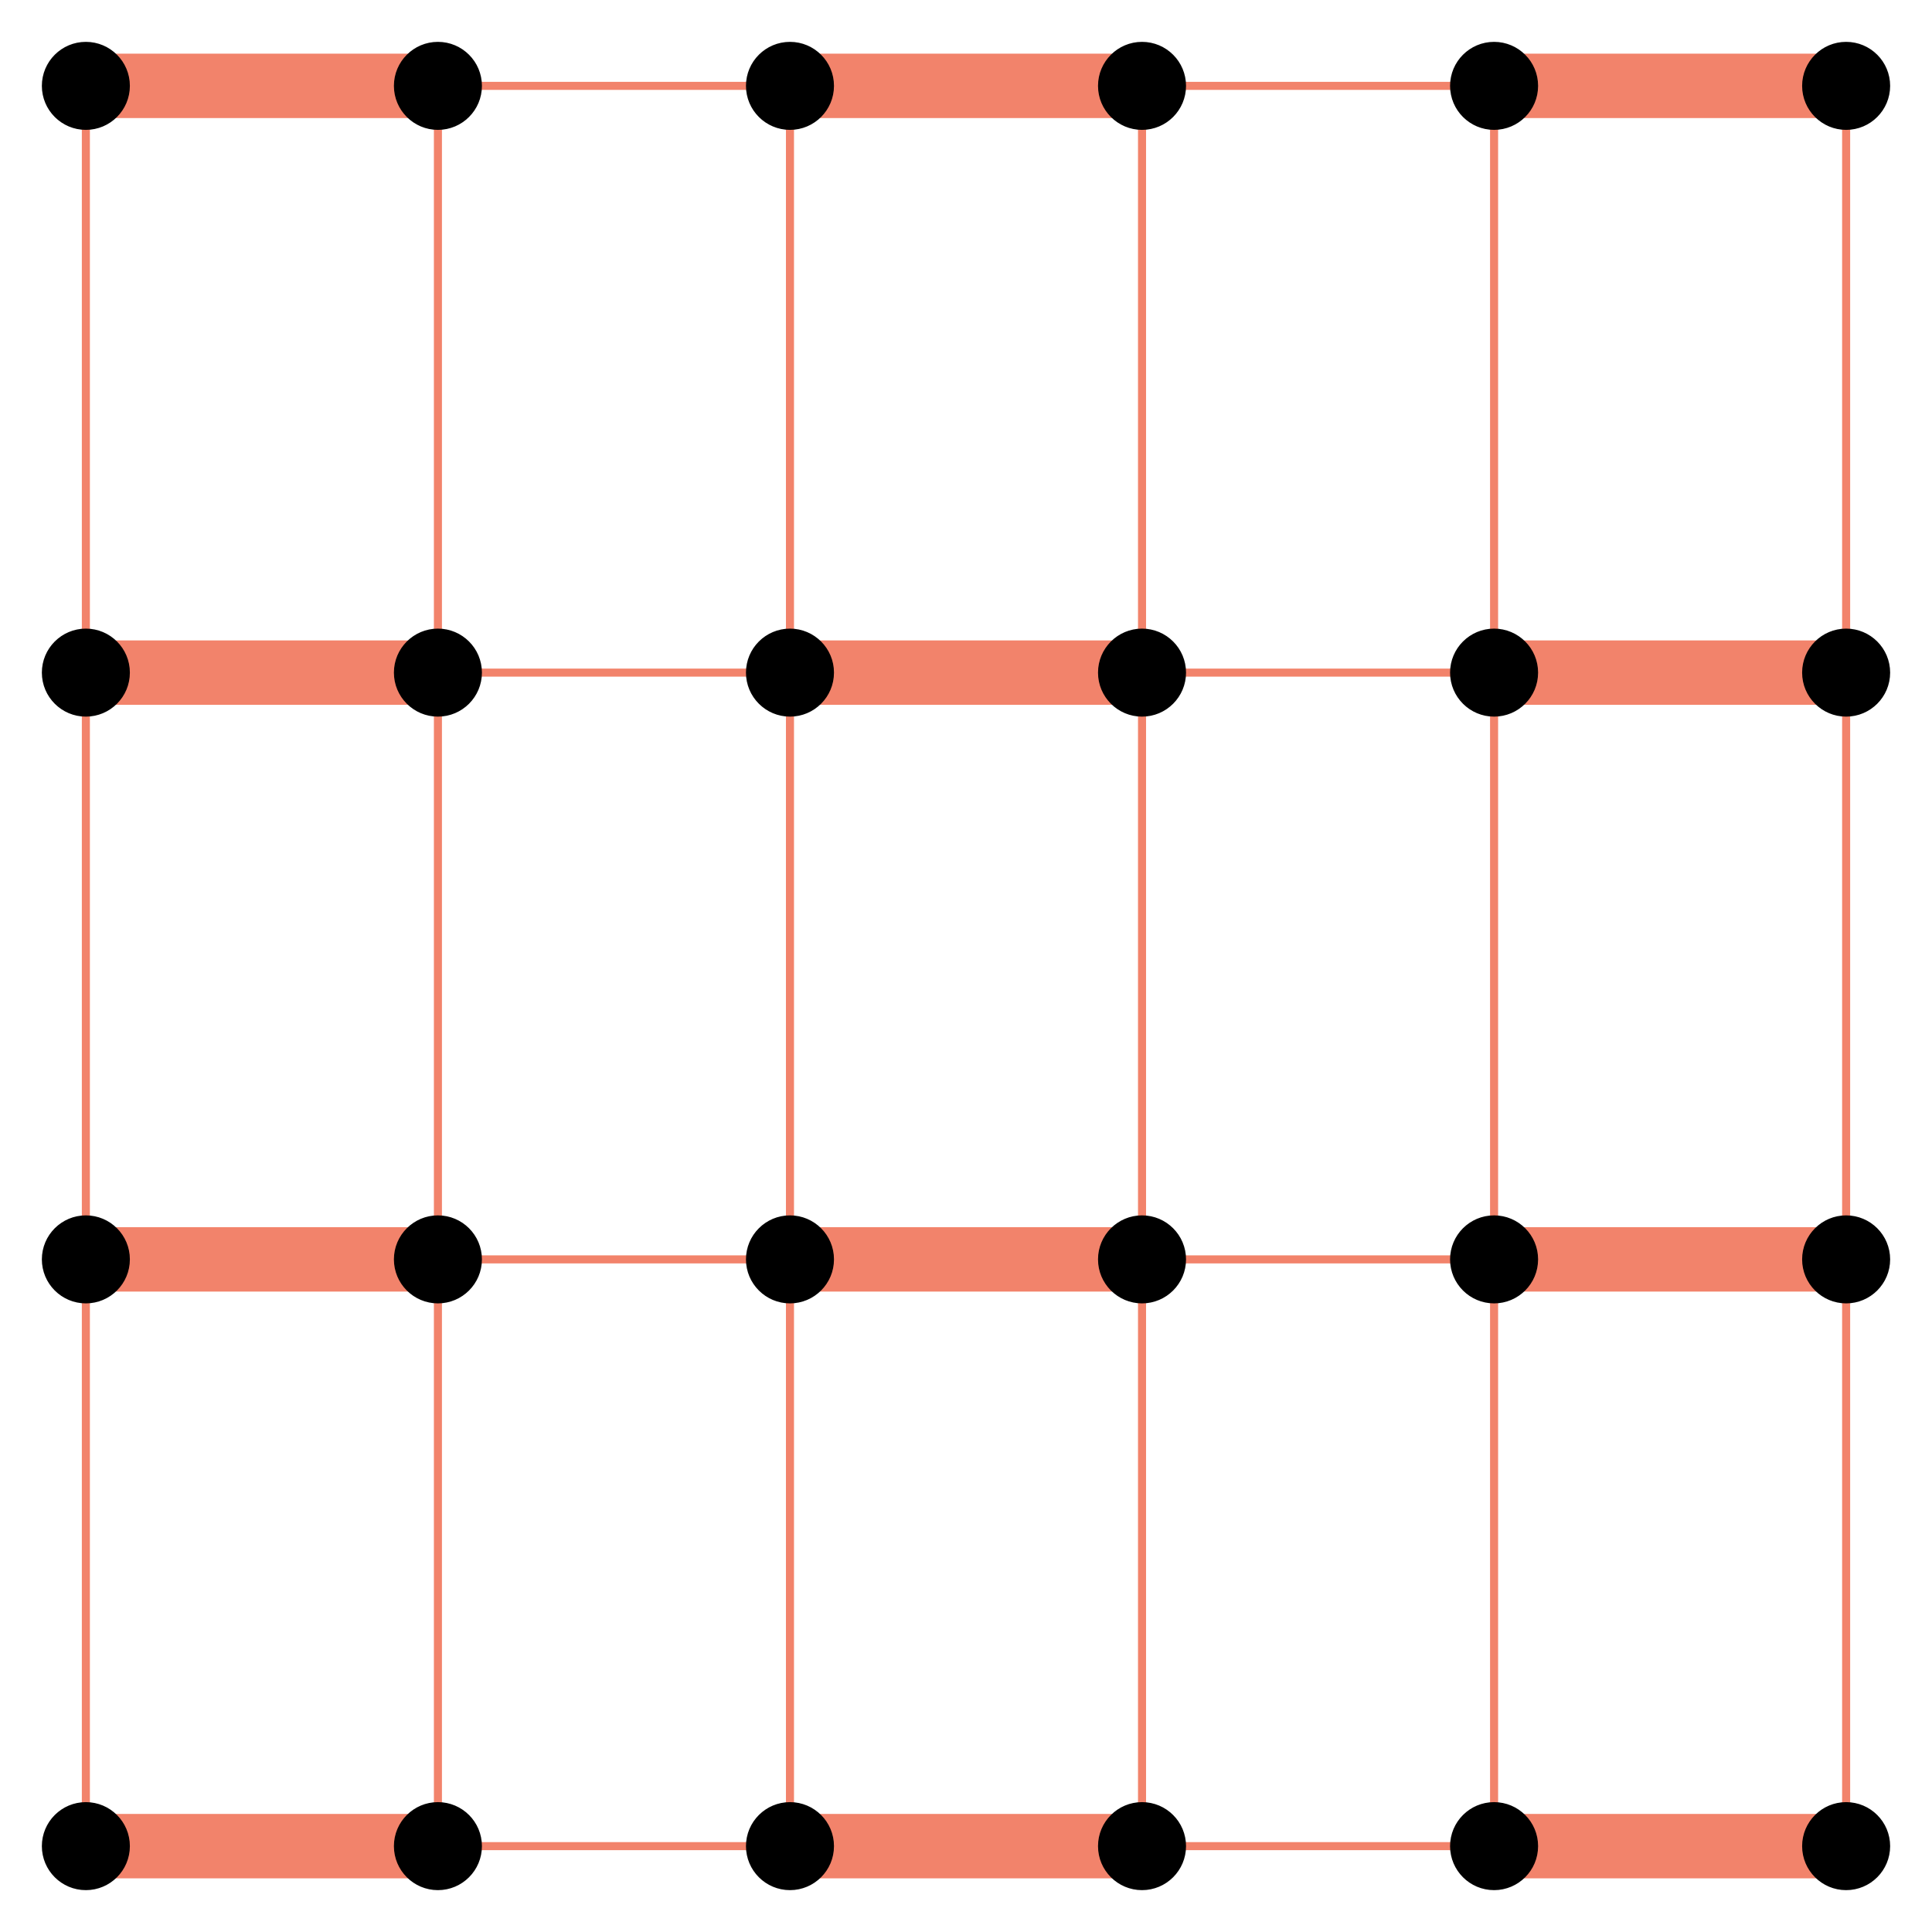
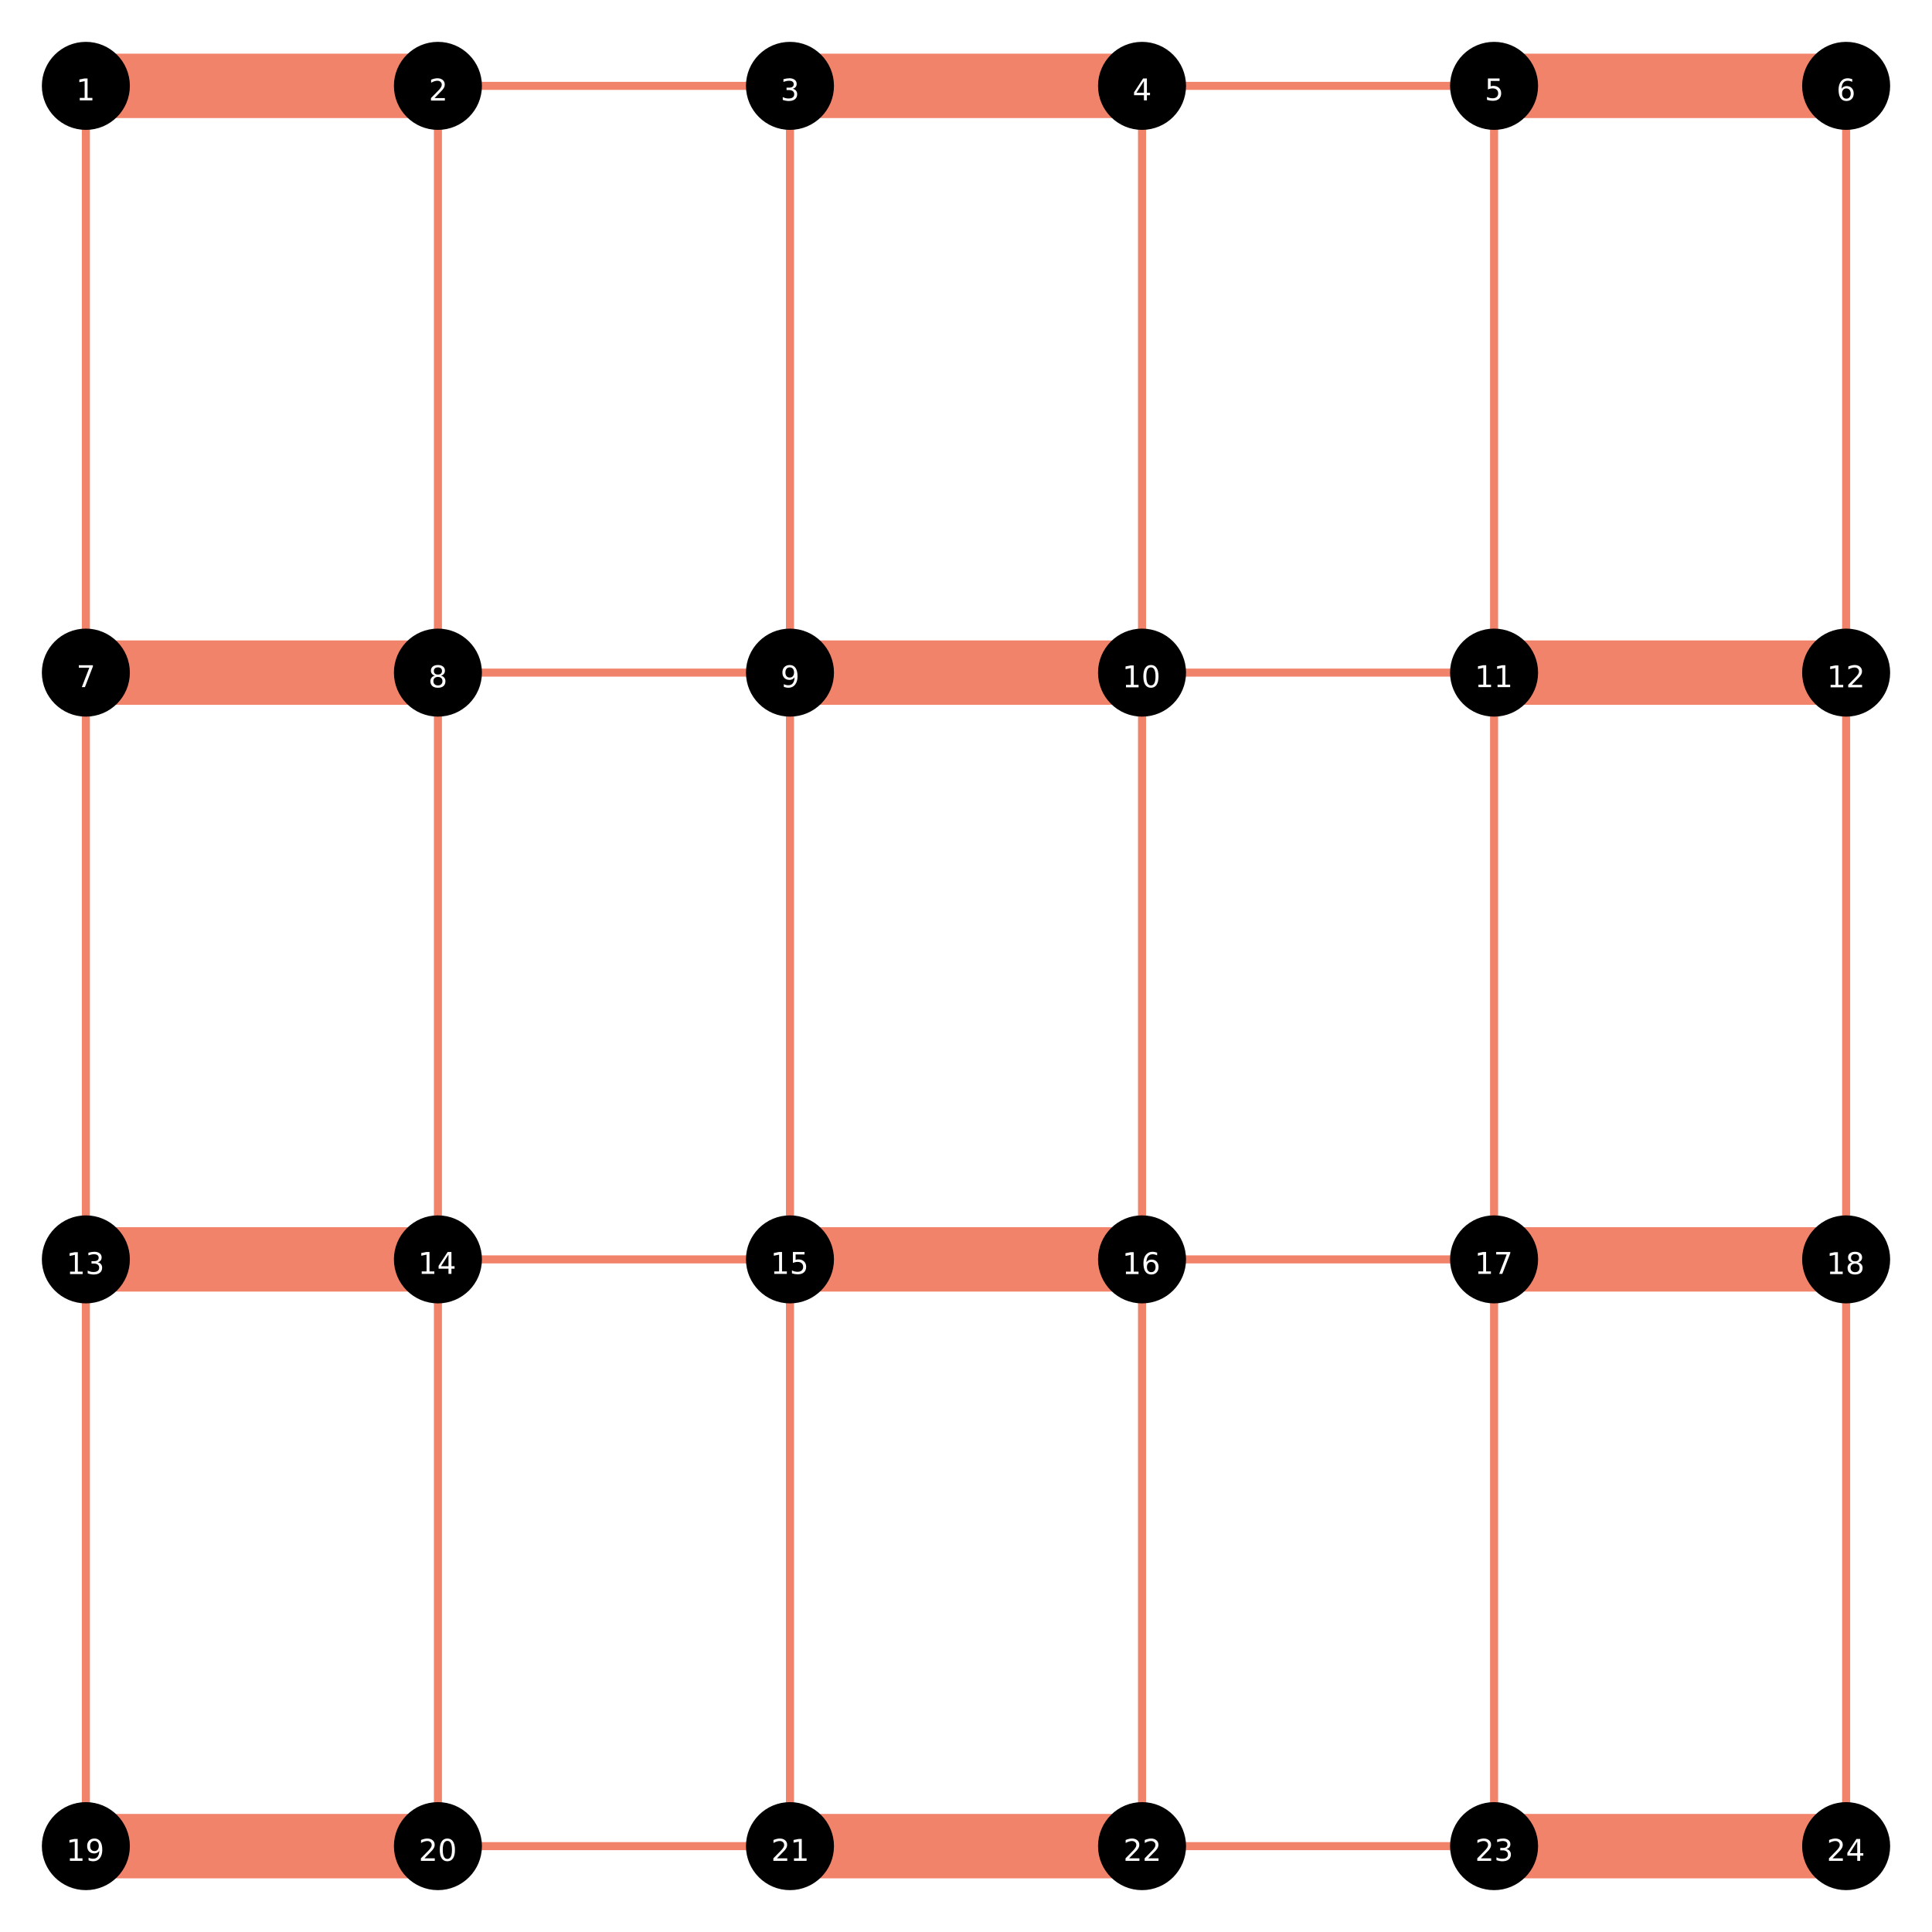
<svg xmlns="http://www.w3.org/2000/svg" xmlns:xlink="http://www.w3.org/1999/xlink" width="900pt" height="900pt" viewBox="0 0 900 900" version="1.1">
  <defs>
    <g>
      <symbol overflow="visible" id="glyph0-0">
        <path style="stroke:none;" d="M 0.703 2.469 L 0.703 -9.875 L 7.703 -9.875 L 7.703 2.469 Z M 1.484 1.703 L 6.922 1.703 L 6.922 -9.078 L 1.484 -9.078 Z M 1.484 1.703 " />
      </symbol>
      <symbol overflow="visible" id="glyph0-1">
        <path style="stroke:none;" d="M 1.734 -1.156 L 4 -1.156 L 4 -8.953 L 1.531 -8.453 L 1.531 -9.719 L 3.984 -10.203 L 5.359 -10.203 L 5.359 -1.156 L 7.609 -1.156 L 7.609 0 L 1.734 0 Z M 1.734 -1.156 " />
      </symbol>
      <symbol overflow="visible" id="glyph0-2">
        <path style="stroke:none;" d="M 2.688 -1.156 L 7.5 -1.156 L 7.5 0 L 1.031 0 L 1.031 -1.156 C 1.551 -1.695 2.266 -2.426 3.172 -3.344 C 4.078 -4.258 4.645 -4.848 4.875 -5.109 C 5.312 -5.609 5.617 -6.031 5.797 -6.375 C 5.973 -6.719 6.062 -7.055 6.062 -7.391 C 6.062 -7.93 5.867 -8.375 5.484 -8.719 C 5.109 -9.062 4.613 -9.234 4 -9.234 C 3.57 -9.234 3.117 -9.156 2.641 -9 C 2.16 -8.852 1.645 -8.625 1.094 -8.312 L 1.094 -9.719 C 1.645 -9.938 2.16 -10.102 2.641 -10.219 C 3.129 -10.332 3.578 -10.391 3.984 -10.391 C 5.035 -10.391 5.875 -10.125 6.5 -9.594 C 7.133 -9.07 7.453 -8.367 7.453 -7.484 C 7.453 -7.055 7.375 -6.656 7.219 -6.281 C 7.062 -5.906 6.773 -5.461 6.359 -4.953 C 6.242 -4.828 5.879 -4.445 5.266 -3.812 C 4.66 -3.176 3.801 -2.289 2.688 -1.156 Z M 2.688 -1.156 " />
      </symbol>
      <symbol overflow="visible" id="glyph0-3">
        <path style="stroke:none;" d="M 5.688 -5.5 C 6.344 -5.363 6.852 -5.07 7.219 -4.625 C 7.594 -4.176 7.781 -3.625 7.781 -2.969 C 7.781 -1.957 7.43 -1.176 6.734 -0.625 C 6.047 -0.07 5.066 0.203 3.797 0.203 C 3.367 0.203 2.926 0.156 2.469 0.062 C 2.02 -0.02 1.551 -0.145 1.062 -0.312 L 1.062 -1.641 C 1.445 -1.422 1.867 -1.254 2.328 -1.141 C 2.785 -1.023 3.258 -0.969 3.75 -0.969 C 4.613 -0.969 5.27 -1.133 5.719 -1.469 C 6.176 -1.812 6.406 -2.312 6.406 -2.969 C 6.406 -3.57 6.191 -4.039 5.766 -4.375 C 5.348 -4.719 4.766 -4.891 4.016 -4.891 L 2.828 -4.891 L 2.828 -6.016 L 4.078 -6.016 C 4.754 -6.016 5.27 -6.148 5.625 -6.422 C 5.988 -6.703 6.172 -7.098 6.172 -7.609 C 6.172 -8.129 5.984 -8.531 5.609 -8.812 C 5.242 -9.094 4.711 -9.234 4.016 -9.234 C 3.641 -9.234 3.234 -9.191 2.797 -9.109 C 2.367 -9.023 1.895 -8.895 1.375 -8.719 L 1.375 -9.953 C 1.895 -10.098 2.383 -10.207 2.844 -10.281 C 3.301 -10.352 3.734 -10.391 4.141 -10.391 C 5.191 -10.391 6.02 -10.148 6.625 -9.672 C 7.238 -9.203 7.547 -8.562 7.547 -7.75 C 7.547 -7.176 7.383 -6.695 7.062 -6.312 C 6.738 -5.926 6.281 -5.656 5.688 -5.5 Z M 5.688 -5.5 " />
      </symbol>
      <symbol overflow="visible" id="glyph0-4">
        <path style="stroke:none;" d="M 5.297 -9 L 1.812 -3.562 L 5.297 -3.562 Z M 4.922 -10.203 L 6.672 -10.203 L 6.672 -3.562 L 8.125 -3.562 L 8.125 -2.406 L 6.672 -2.406 L 6.672 0 L 5.297 0 L 5.297 -2.406 L 0.688 -2.406 L 0.688 -3.734 Z M 4.922 -10.203 " />
      </symbol>
      <symbol overflow="visible" id="glyph0-5">
        <path style="stroke:none;" d="M 1.516 -10.203 L 6.938 -10.203 L 6.938 -9.047 L 2.781 -9.047 L 2.781 -6.547 C 2.977 -6.609 3.176 -6.656 3.375 -6.688 C 3.57 -6.727 3.773 -6.75 3.984 -6.75 C 5.117 -6.75 6.02 -6.438 6.688 -5.812 C 7.352 -5.188 7.688 -4.344 7.688 -3.281 C 7.688 -2.176 7.344 -1.316 6.656 -0.703 C 5.977 -0.098 5.016 0.203 3.766 0.203 C 3.336 0.203 2.898 0.164 2.453 0.094 C 2.016 0.02 1.555 -0.086 1.078 -0.234 L 1.078 -1.625 C 1.492 -1.406 1.922 -1.238 2.359 -1.125 C 2.797 -1.02 3.254 -0.969 3.734 -0.969 C 4.523 -0.969 5.148 -1.172 5.609 -1.578 C 6.066 -1.992 6.297 -2.562 6.297 -3.281 C 6.297 -3.988 6.066 -4.547 5.609 -4.953 C 5.148 -5.367 4.523 -5.578 3.734 -5.578 C 3.367 -5.578 3 -5.535 2.625 -5.453 C 2.258 -5.379 1.891 -5.254 1.516 -5.078 Z M 1.516 -10.203 " />
      </symbol>
      <symbol overflow="visible" id="glyph0-6">
        <path style="stroke:none;" d="M 4.625 -5.656 C 4 -5.656 3.504 -5.441 3.141 -5.016 C 2.785 -4.586 2.609 -4.008 2.609 -3.281 C 2.609 -2.539 2.785 -1.957 3.141 -1.531 C 3.504 -1.102 4 -0.891 4.625 -0.891 C 5.238 -0.891 5.727 -1.102 6.094 -1.531 C 6.457 -1.957 6.641 -2.539 6.641 -3.281 C 6.641 -4.008 6.457 -4.586 6.094 -5.016 C 5.727 -5.441 5.238 -5.656 4.625 -5.656 Z M 7.359 -9.984 L 7.359 -8.719 C 7.016 -8.883 6.664 -9.008 6.312 -9.094 C 5.957 -9.188 5.609 -9.234 5.266 -9.234 C 4.348 -9.234 3.648 -8.926 3.172 -8.312 C 2.691 -7.695 2.422 -6.766 2.359 -5.516 C 2.617 -5.91 2.953 -6.211 3.359 -6.422 C 3.766 -6.641 4.211 -6.75 4.703 -6.75 C 5.723 -6.75 6.531 -6.438 7.125 -5.812 C 7.727 -5.188 8.031 -4.344 8.031 -3.281 C 8.031 -2.227 7.719 -1.383 7.094 -0.75 C 6.477 -0.113 5.656 0.203 4.625 0.203 C 3.438 0.203 2.531 -0.25 1.906 -1.156 C 1.289 -2.062 0.984 -3.375 0.984 -5.094 C 0.984 -6.707 1.363 -7.992 2.125 -8.953 C 2.895 -9.91 3.922 -10.391 5.203 -10.391 C 5.555 -10.391 5.906 -10.352 6.25 -10.281 C 6.602 -10.219 6.973 -10.117 7.359 -9.984 Z M 7.359 -9.984 " />
      </symbol>
      <symbol overflow="visible" id="glyph0-7">
        <path style="stroke:none;" d="M 1.156 -10.203 L 7.719 -10.203 L 7.719 -9.625 L 4 0 L 2.562 0 L 6.047 -9.047 L 1.156 -9.047 Z M 1.156 -10.203 " />
      </symbol>
      <symbol overflow="visible" id="glyph0-8">
        <path style="stroke:none;" d="M 4.453 -4.844 C 3.797 -4.844 3.281 -4.664 2.906 -4.312 C 2.531 -3.969 2.344 -3.488 2.344 -2.875 C 2.344 -2.258 2.531 -1.773 2.906 -1.422 C 3.281 -1.066 3.797 -0.891 4.453 -0.891 C 5.109 -0.891 5.625 -1.066 6 -1.422 C 6.375 -1.773 6.562 -2.258 6.562 -2.875 C 6.562 -3.488 6.375 -3.969 6 -4.312 C 5.625 -4.664 5.109 -4.844 4.453 -4.844 Z M 3.062 -5.438 C 2.477 -5.582 2.02 -5.859 1.688 -6.266 C 1.352 -6.672 1.188 -7.164 1.188 -7.75 C 1.188 -8.562 1.477 -9.203 2.062 -9.672 C 2.645 -10.148 3.441 -10.391 4.453 -10.391 C 5.461 -10.391 6.258 -10.148 6.844 -9.672 C 7.426 -9.203 7.719 -8.562 7.719 -7.75 C 7.719 -7.164 7.551 -6.672 7.219 -6.266 C 6.883 -5.859 6.426 -5.582 5.844 -5.438 C 6.508 -5.281 7.023 -4.973 7.391 -4.516 C 7.766 -4.066 7.953 -3.52 7.953 -2.875 C 7.953 -1.883 7.648 -1.125 7.047 -0.594 C 6.441 -0.062 5.578 0.203 4.453 0.203 C 3.328 0.203 2.461 -0.062 1.859 -0.594 C 1.254 -1.125 0.953 -1.883 0.953 -2.875 C 0.953 -3.52 1.141 -4.066 1.516 -4.516 C 1.891 -4.973 2.406 -5.281 3.062 -5.438 Z M 2.562 -7.609 C 2.562 -7.086 2.727 -6.676 3.062 -6.375 C 3.395 -6.082 3.859 -5.938 4.453 -5.938 C 5.047 -5.938 5.508 -6.082 5.844 -6.375 C 6.176 -6.676 6.344 -7.086 6.344 -7.609 C 6.344 -8.141 6.176 -8.551 5.844 -8.844 C 5.508 -9.145 5.047 -9.297 4.453 -9.297 C 3.859 -9.297 3.395 -9.145 3.062 -8.844 C 2.727 -8.551 2.562 -8.141 2.562 -7.609 Z M 2.562 -7.609 " />
      </symbol>
      <symbol overflow="visible" id="glyph0-9">
        <path style="stroke:none;" d="M 1.531 -0.219 L 1.531 -1.469 C 1.883 -1.301 2.238 -1.176 2.594 -1.094 C 2.945 -1.008 3.297 -0.969 3.641 -0.969 C 4.547 -0.969 5.238 -1.27 5.719 -1.875 C 6.207 -2.488 6.484 -3.422 6.547 -4.672 C 6.285 -4.285 5.953 -3.984 5.547 -3.766 C 5.141 -3.555 4.691 -3.453 4.203 -3.453 C 3.18 -3.453 2.367 -3.758 1.766 -4.375 C 1.172 -5 0.875 -5.848 0.875 -6.922 C 0.875 -7.961 1.18 -8.801 1.797 -9.438 C 2.422 -10.07 3.25 -10.391 4.281 -10.391 C 5.469 -10.391 6.367 -9.938 6.984 -9.031 C 7.609 -8.125 7.922 -6.812 7.922 -5.094 C 7.922 -3.488 7.539 -2.203 6.781 -1.234 C 6.02 -0.273 4.992 0.203 3.703 0.203 C 3.348 0.203 2.992 0.164 2.641 0.094 C 2.285 0.031 1.914 -0.07 1.531 -0.219 Z M 4.281 -4.547 C 4.906 -4.547 5.395 -4.754 5.75 -5.172 C 6.113 -5.598 6.297 -6.18 6.297 -6.922 C 6.297 -7.648 6.113 -8.227 5.75 -8.656 C 5.395 -9.082 4.906 -9.297 4.281 -9.297 C 3.664 -9.297 3.176 -9.082 2.812 -8.656 C 2.445 -8.227 2.266 -7.648 2.266 -6.922 C 2.266 -6.18 2.445 -5.598 2.812 -5.172 C 3.176 -4.754 3.664 -4.547 4.281 -4.547 Z M 4.281 -4.547 " />
      </symbol>
      <symbol overflow="visible" id="glyph0-10">
        <path style="stroke:none;" d="M 4.453 -9.297 C 3.742 -9.297 3.207 -8.945 2.844 -8.25 C 2.488 -7.551 2.312 -6.5 2.312 -5.094 C 2.312 -3.695 2.488 -2.645 2.844 -1.938 C 3.207 -1.238 3.742 -0.891 4.453 -0.891 C 5.172 -0.891 5.707 -1.238 6.062 -1.938 C 6.414 -2.645 6.594 -3.695 6.594 -5.094 C 6.594 -6.5 6.414 -7.551 6.062 -8.25 C 5.707 -8.945 5.172 -9.297 4.453 -9.297 Z M 4.453 -10.391 C 5.598 -10.391 6.473 -9.938 7.078 -9.031 C 7.68 -8.125 7.984 -6.812 7.984 -5.094 C 7.984 -3.375 7.68 -2.062 7.078 -1.156 C 6.473 -0.25 5.598 0.203 4.453 0.203 C 3.305 0.203 2.43 -0.25 1.828 -1.156 C 1.223 -2.062 0.922 -3.375 0.922 -5.094 C 0.922 -6.812 1.223 -8.125 1.828 -9.031 C 2.43 -9.938 3.305 -10.391 4.453 -10.391 Z M 4.453 -10.391 " />
      </symbol>
    </g>
  </defs>
  <g id="surface16">
    <rect x="0" y="0" width="900" height="900" style="fill:rgb(100%,100%,100%);fill-opacity:1;stroke:none;" />
    <path style="fill:none;stroke-width:30;stroke-linecap:butt;stroke-linejoin:miter;stroke:rgb(94.902%,51.373%,41.961%);stroke-opacity:1;stroke-miterlimit:10;" d="M 40 40 L 204 40 " />
    <path style="fill:none;stroke-width:3.75;stroke-linecap:butt;stroke-linejoin:miter;stroke:rgb(94.902%,51.373%,41.961%);stroke-opacity:1;stroke-miterlimit:10;" d="M 40 40 L 40 313.332 " />
    <path style="fill:none;stroke-width:3.75;stroke-linecap:butt;stroke-linejoin:miter;stroke:rgb(94.902%,51.373%,41.961%);stroke-opacity:1;stroke-miterlimit:10;" d="M 204 40 L 368 40 " />
    <path style="fill:none;stroke-width:3.75;stroke-linecap:butt;stroke-linejoin:miter;stroke:rgb(94.902%,51.373%,41.961%);stroke-opacity:1;stroke-miterlimit:10;" d="M 204 40 L 204 313.332 " />
    <path style="fill:none;stroke-width:30;stroke-linecap:butt;stroke-linejoin:miter;stroke:rgb(94.902%,51.373%,41.961%);stroke-opacity:1;stroke-miterlimit:10;" d="M 368 40 L 532 40 " />
    <path style="fill:none;stroke-width:3.75;stroke-linecap:butt;stroke-linejoin:miter;stroke:rgb(94.902%,51.373%,41.961%);stroke-opacity:1;stroke-miterlimit:10;" d="M 368 40 L 368 313.332 " />
    <path style="fill:none;stroke-width:3.75;stroke-linecap:butt;stroke-linejoin:miter;stroke:rgb(94.902%,51.373%,41.961%);stroke-opacity:1;stroke-miterlimit:10;" d="M 532 40 L 696 40 " />
    <path style="fill:none;stroke-width:3.75;stroke-linecap:butt;stroke-linejoin:miter;stroke:rgb(94.902%,51.373%,41.961%);stroke-opacity:1;stroke-miterlimit:10;" d="M 532 40 L 532 313.332 " />
    <path style="fill:none;stroke-width:30;stroke-linecap:butt;stroke-linejoin:miter;stroke:rgb(94.902%,51.373%,41.961%);stroke-opacity:1;stroke-miterlimit:10;" d="M 696 40 L 860 40 " />
    <path style="fill:none;stroke-width:3.75;stroke-linecap:butt;stroke-linejoin:miter;stroke:rgb(94.902%,51.373%,41.961%);stroke-opacity:1;stroke-miterlimit:10;" d="M 696 40 L 696 313.332 " />
    <path style="fill:none;stroke-width:3.75;stroke-linecap:butt;stroke-linejoin:miter;stroke:rgb(94.902%,51.373%,41.961%);stroke-opacity:1;stroke-miterlimit:10;" d="M 860 40 L 860 313.332 " />
    <path style="fill:none;stroke-width:30;stroke-linecap:butt;stroke-linejoin:miter;stroke:rgb(94.902%,51.373%,41.961%);stroke-opacity:1;stroke-miterlimit:10;" d="M 40 313.332 L 204 313.332 " />
    <path style="fill:none;stroke-width:3.75;stroke-linecap:butt;stroke-linejoin:miter;stroke:rgb(94.902%,51.373%,41.961%);stroke-opacity:1;stroke-miterlimit:10;" d="M 40 313.332 L 40 586.668 " />
    <path style="fill:none;stroke-width:3.75;stroke-linecap:butt;stroke-linejoin:miter;stroke:rgb(94.902%,51.373%,41.961%);stroke-opacity:1;stroke-miterlimit:10;" d="M 204 313.332 L 368 313.332 " />
    <path style="fill:none;stroke-width:3.75;stroke-linecap:butt;stroke-linejoin:miter;stroke:rgb(94.902%,51.373%,41.961%);stroke-opacity:1;stroke-miterlimit:10;" d="M 204 313.332 L 204 586.668 " />
    <path style="fill:none;stroke-width:30;stroke-linecap:butt;stroke-linejoin:miter;stroke:rgb(94.902%,51.373%,41.961%);stroke-opacity:1;stroke-miterlimit:10;" d="M 368 313.332 L 532 313.332 " />
    <path style="fill:none;stroke-width:3.75;stroke-linecap:butt;stroke-linejoin:miter;stroke:rgb(94.902%,51.373%,41.961%);stroke-opacity:1;stroke-miterlimit:10;" d="M 368 313.332 L 368 586.668 " />
    <path style="fill:none;stroke-width:3.75;stroke-linecap:butt;stroke-linejoin:miter;stroke:rgb(94.902%,51.373%,41.961%);stroke-opacity:1;stroke-miterlimit:10;" d="M 532 313.332 L 696 313.332 " />
    <path style="fill:none;stroke-width:3.75;stroke-linecap:butt;stroke-linejoin:miter;stroke:rgb(94.902%,51.373%,41.961%);stroke-opacity:1;stroke-miterlimit:10;" d="M 532 313.332 L 532 586.668 " />
    <path style="fill:none;stroke-width:30;stroke-linecap:butt;stroke-linejoin:miter;stroke:rgb(94.902%,51.373%,41.961%);stroke-opacity:1;stroke-miterlimit:10;" d="M 696 313.332 L 860 313.332 " />
    <path style="fill:none;stroke-width:3.75;stroke-linecap:butt;stroke-linejoin:miter;stroke:rgb(94.902%,51.373%,41.961%);stroke-opacity:1;stroke-miterlimit:10;" d="M 696 313.332 L 696 586.668 " />
    <path style="fill:none;stroke-width:3.75;stroke-linecap:butt;stroke-linejoin:miter;stroke:rgb(94.902%,51.373%,41.961%);stroke-opacity:1;stroke-miterlimit:10;" d="M 860 313.332 L 860 586.668 " />
    <path style="fill:none;stroke-width:30;stroke-linecap:butt;stroke-linejoin:miter;stroke:rgb(94.902%,51.373%,41.961%);stroke-opacity:1;stroke-miterlimit:10;" d="M 40 586.668 L 204 586.668 " />
    <path style="fill:none;stroke-width:3.75;stroke-linecap:butt;stroke-linejoin:miter;stroke:rgb(94.902%,51.373%,41.961%);stroke-opacity:1;stroke-miterlimit:10;" d="M 40 586.668 L 40 860 " />
    <path style="fill:none;stroke-width:3.75;stroke-linecap:butt;stroke-linejoin:miter;stroke:rgb(94.902%,51.373%,41.961%);stroke-opacity:1;stroke-miterlimit:10;" d="M 204 586.668 L 368 586.668 " />
    <path style="fill:none;stroke-width:3.75;stroke-linecap:butt;stroke-linejoin:miter;stroke:rgb(94.902%,51.373%,41.961%);stroke-opacity:1;stroke-miterlimit:10;" d="M 204 586.668 L 204 860 " />
    <path style="fill:none;stroke-width:30;stroke-linecap:butt;stroke-linejoin:miter;stroke:rgb(94.902%,51.373%,41.961%);stroke-opacity:1;stroke-miterlimit:10;" d="M 368 586.668 L 532 586.668 " />
    <path style="fill:none;stroke-width:3.75;stroke-linecap:butt;stroke-linejoin:miter;stroke:rgb(94.902%,51.373%,41.961%);stroke-opacity:1;stroke-miterlimit:10;" d="M 368 586.668 L 368 860 " />
    <path style="fill:none;stroke-width:3.75;stroke-linecap:butt;stroke-linejoin:miter;stroke:rgb(94.902%,51.373%,41.961%);stroke-opacity:1;stroke-miterlimit:10;" d="M 532 586.668 L 696 586.668 " />
    <path style="fill:none;stroke-width:3.75;stroke-linecap:butt;stroke-linejoin:miter;stroke:rgb(94.902%,51.373%,41.961%);stroke-opacity:1;stroke-miterlimit:10;" d="M 532 586.668 L 532 860 " />
    <path style="fill:none;stroke-width:30;stroke-linecap:butt;stroke-linejoin:miter;stroke:rgb(94.902%,51.373%,41.961%);stroke-opacity:1;stroke-miterlimit:10;" d="M 696 586.668 L 860 586.668 " />
    <path style="fill:none;stroke-width:3.75;stroke-linecap:butt;stroke-linejoin:miter;stroke:rgb(94.902%,51.373%,41.961%);stroke-opacity:1;stroke-miterlimit:10;" d="M 696 586.668 L 696 860 " />
    <path style="fill:none;stroke-width:3.75;stroke-linecap:butt;stroke-linejoin:miter;stroke:rgb(94.902%,51.373%,41.961%);stroke-opacity:1;stroke-miterlimit:10;" d="M 860 586.668 L 860 860 " />
    <path style="fill:none;stroke-width:30;stroke-linecap:butt;stroke-linejoin:miter;stroke:rgb(94.902%,51.373%,41.961%);stroke-opacity:1;stroke-miterlimit:10;" d="M 40 860 L 204 860 " />
    <path style="fill:none;stroke-width:3.75;stroke-linecap:butt;stroke-linejoin:miter;stroke:rgb(94.902%,51.373%,41.961%);stroke-opacity:1;stroke-miterlimit:10;" d="M 204 860 L 368 860 " />
    <path style="fill:none;stroke-width:30;stroke-linecap:butt;stroke-linejoin:miter;stroke:rgb(94.902%,51.373%,41.961%);stroke-opacity:1;stroke-miterlimit:10;" d="M 368 860 L 532 860 " />
    <path style="fill:none;stroke-width:3.75;stroke-linecap:butt;stroke-linejoin:miter;stroke:rgb(94.902%,51.373%,41.961%);stroke-opacity:1;stroke-miterlimit:10;" d="M 532 860 L 696 860 " />
    <path style="fill:none;stroke-width:30;stroke-linecap:butt;stroke-linejoin:miter;stroke:rgb(94.902%,51.373%,41.961%);stroke-opacity:1;stroke-miterlimit:10;" d="M 696 860 L 860 860 " />
    <path style="fill-rule:nonzero;fill:rgb(0%,0%,0%);fill-opacity:1;stroke-width:1;stroke-linecap:butt;stroke-linejoin:miter;stroke:rgb(0%,0%,0%);stroke-opacity:1;stroke-miterlimit:10;" d="M 60 40 C 60 51.047 51.047 60 40 60 C 28.953 60 20 51.047 20 40 C 20 28.953 28.953 20 40 20 C 51.047 20 60 28.953 60 40 " />
    <path style="fill-rule:nonzero;fill:rgb(0%,0%,0%);fill-opacity:1;stroke-width:1;stroke-linecap:butt;stroke-linejoin:miter;stroke:rgb(0%,0%,0%);stroke-opacity:1;stroke-miterlimit:10;" d="M 224 40 C 224 51.047 215.047 60 204 60 C 192.953 60 184 51.047 184 40 C 184 28.953 192.953 20 204 20 C 215.047 20 224 28.953 224 40 " />
    <path style="fill-rule:nonzero;fill:rgb(0%,0%,0%);fill-opacity:1;stroke-width:1;stroke-linecap:butt;stroke-linejoin:miter;stroke:rgb(0%,0%,0%);stroke-opacity:1;stroke-miterlimit:10;" d="M 388 40 C 388 51.047 379.047 60 368 60 C 356.953 60 348 51.047 348 40 C 348 28.953 356.953 20 368 20 C 379.047 20 388 28.953 388 40 " />
    <path style="fill-rule:nonzero;fill:rgb(0%,0%,0%);fill-opacity:1;stroke-width:1;stroke-linecap:butt;stroke-linejoin:miter;stroke:rgb(0%,0%,0%);stroke-opacity:1;stroke-miterlimit:10;" d="M 552 40 C 552 51.047 543.047 60 532 60 C 520.953 60 512 51.047 512 40 C 512 28.953 520.953 20 532 20 C 543.047 20 552 28.953 552 40 " />
    <path style="fill-rule:nonzero;fill:rgb(0%,0%,0%);fill-opacity:1;stroke-width:1;stroke-linecap:butt;stroke-linejoin:miter;stroke:rgb(0%,0%,0%);stroke-opacity:1;stroke-miterlimit:10;" d="M 716 40 C 716 51.047 707.047 60 696 60 C 684.953 60 676 51.047 676 40 C 676 28.953 684.953 20 696 20 C 707.047 20 716 28.953 716 40 " />
    <path style="fill-rule:nonzero;fill:rgb(0%,0%,0%);fill-opacity:1;stroke-width:1;stroke-linecap:butt;stroke-linejoin:miter;stroke:rgb(0%,0%,0%);stroke-opacity:1;stroke-miterlimit:10;" d="M 880 40 C 880 51.047 871.047 60 860 60 C 848.953 60 840 51.047 840 40 C 840 28.953 848.953 20 860 20 C 871.047 20 880 28.953 880 40 " />
    <path style="fill-rule:nonzero;fill:rgb(0%,0%,0%);fill-opacity:1;stroke-width:1;stroke-linecap:butt;stroke-linejoin:miter;stroke:rgb(0%,0%,0%);stroke-opacity:1;stroke-miterlimit:10;" d="M 60 313.332 C 60 324.379 51.047 333.332 40 333.332 C 28.953 333.332 20 324.379 20 313.332 C 20 302.289 28.953 293.332 40 293.332 C 51.047 293.332 60 302.289 60 313.332 " />
    <path style="fill-rule:nonzero;fill:rgb(0%,0%,0%);fill-opacity:1;stroke-width:1;stroke-linecap:butt;stroke-linejoin:miter;stroke:rgb(0%,0%,0%);stroke-opacity:1;stroke-miterlimit:10;" d="M 224 313.332 C 224 324.379 215.047 333.332 204 333.332 C 192.953 333.332 184 324.379 184 313.332 C 184 302.289 192.953 293.332 204 293.332 C 215.047 293.332 224 302.289 224 313.332 " />
    <path style="fill-rule:nonzero;fill:rgb(0%,0%,0%);fill-opacity:1;stroke-width:1;stroke-linecap:butt;stroke-linejoin:miter;stroke:rgb(0%,0%,0%);stroke-opacity:1;stroke-miterlimit:10;" d="M 388 313.332 C 388 324.379 379.047 333.332 368 333.332 C 356.953 333.332 348 324.379 348 313.332 C 348 302.289 356.953 293.332 368 293.332 C 379.047 293.332 388 302.289 388 313.332 " />
    <path style="fill-rule:nonzero;fill:rgb(0%,0%,0%);fill-opacity:1;stroke-width:1;stroke-linecap:butt;stroke-linejoin:miter;stroke:rgb(0%,0%,0%);stroke-opacity:1;stroke-miterlimit:10;" d="M 552 313.332 C 552 324.379 543.047 333.332 532 333.332 C 520.953 333.332 512 324.379 512 313.332 C 512 302.289 520.953 293.332 532 293.332 C 543.047 293.332 552 302.289 552 313.332 " />
    <path style="fill-rule:nonzero;fill:rgb(0%,0%,0%);fill-opacity:1;stroke-width:1;stroke-linecap:butt;stroke-linejoin:miter;stroke:rgb(0%,0%,0%);stroke-opacity:1;stroke-miterlimit:10;" d="M 716 313.332 C 716 324.379 707.047 333.332 696 333.332 C 684.953 333.332 676 324.379 676 313.332 C 676 302.289 684.953 293.332 696 293.332 C 707.047 293.332 716 302.289 716 313.332 " />
    <path style="fill-rule:nonzero;fill:rgb(0%,0%,0%);fill-opacity:1;stroke-width:1;stroke-linecap:butt;stroke-linejoin:miter;stroke:rgb(0%,0%,0%);stroke-opacity:1;stroke-miterlimit:10;" d="M 880 313.332 C 880 324.379 871.047 333.332 860 333.332 C 848.953 333.332 840 324.379 840 313.332 C 840 302.289 848.953 293.332 860 293.332 C 871.047 293.332 880 302.289 880 313.332 " />
    <path style="fill-rule:nonzero;fill:rgb(0%,0%,0%);fill-opacity:1;stroke-width:1;stroke-linecap:butt;stroke-linejoin:miter;stroke:rgb(0%,0%,0%);stroke-opacity:1;stroke-miterlimit:10;" d="M 60 586.668 C 60 597.711 51.047 606.668 40 606.668 C 28.953 606.668 20 597.711 20 586.668 C 20 575.621 28.953 566.668 40 566.668 C 51.047 566.668 60 575.621 60 586.668 " />
    <path style="fill-rule:nonzero;fill:rgb(0%,0%,0%);fill-opacity:1;stroke-width:1;stroke-linecap:butt;stroke-linejoin:miter;stroke:rgb(0%,0%,0%);stroke-opacity:1;stroke-miterlimit:10;" d="M 224 586.668 C 224 597.711 215.047 606.668 204 606.668 C 192.953 606.668 184 597.711 184 586.668 C 184 575.621 192.953 566.668 204 566.668 C 215.047 566.668 224 575.621 224 586.668 " />
    <path style="fill-rule:nonzero;fill:rgb(0%,0%,0%);fill-opacity:1;stroke-width:1;stroke-linecap:butt;stroke-linejoin:miter;stroke:rgb(0%,0%,0%);stroke-opacity:1;stroke-miterlimit:10;" d="M 388 586.668 C 388 597.711 379.047 606.668 368 606.668 C 356.953 606.668 348 597.711 348 586.668 C 348 575.621 356.953 566.668 368 566.668 C 379.047 566.668 388 575.621 388 586.668 " />
    <path style="fill-rule:nonzero;fill:rgb(0%,0%,0%);fill-opacity:1;stroke-width:1;stroke-linecap:butt;stroke-linejoin:miter;stroke:rgb(0%,0%,0%);stroke-opacity:1;stroke-miterlimit:10;" d="M 552 586.668 C 552 597.711 543.047 606.668 532 606.668 C 520.953 606.668 512 597.711 512 586.668 C 512 575.621 520.953 566.668 532 566.668 C 543.047 566.668 552 575.621 552 586.668 " />
    <path style="fill-rule:nonzero;fill:rgb(0%,0%,0%);fill-opacity:1;stroke-width:1;stroke-linecap:butt;stroke-linejoin:miter;stroke:rgb(0%,0%,0%);stroke-opacity:1;stroke-miterlimit:10;" d="M 716 586.668 C 716 597.711 707.047 606.668 696 606.668 C 684.953 606.668 676 597.711 676 586.668 C 676 575.621 684.953 566.668 696 566.668 C 707.047 566.668 716 575.621 716 586.668 " />
    <path style="fill-rule:nonzero;fill:rgb(0%,0%,0%);fill-opacity:1;stroke-width:1;stroke-linecap:butt;stroke-linejoin:miter;stroke:rgb(0%,0%,0%);stroke-opacity:1;stroke-miterlimit:10;" d="M 880 586.668 C 880 597.711 871.047 606.668 860 606.668 C 848.953 606.668 840 597.711 840 586.668 C 840 575.621 848.953 566.668 860 566.668 C 871.047 566.668 880 575.621 880 586.668 " />
    <path style="fill-rule:nonzero;fill:rgb(0%,0%,0%);fill-opacity:1;stroke-width:1;stroke-linecap:butt;stroke-linejoin:miter;stroke:rgb(0%,0%,0%);stroke-opacity:1;stroke-miterlimit:10;" d="M 60 860 C 60 871.047 51.047 880 40 880 C 28.953 880 20 871.047 20 860 C 20 848.953 28.953 840 40 840 C 51.047 840 60 848.953 60 860 " />
    <path style="fill-rule:nonzero;fill:rgb(0%,0%,0%);fill-opacity:1;stroke-width:1;stroke-linecap:butt;stroke-linejoin:miter;stroke:rgb(0%,0%,0%);stroke-opacity:1;stroke-miterlimit:10;" d="M 224 860 C 224 871.047 215.047 880 204 880 C 192.953 880 184 871.047 184 860 C 184 848.953 192.953 840 204 840 C 215.047 840 224 848.953 224 860 " />
    <path style="fill-rule:nonzero;fill:rgb(0%,0%,0%);fill-opacity:1;stroke-width:1;stroke-linecap:butt;stroke-linejoin:miter;stroke:rgb(0%,0%,0%);stroke-opacity:1;stroke-miterlimit:10;" d="M 388 860 C 388 871.047 379.047 880 368 880 C 356.953 880 348 871.047 348 860 C 348 848.953 356.953 840 368 840 C 379.047 840 388 848.953 388 860 " />
    <path style="fill-rule:nonzero;fill:rgb(0%,0%,0%);fill-opacity:1;stroke-width:1;stroke-linecap:butt;stroke-linejoin:miter;stroke:rgb(0%,0%,0%);stroke-opacity:1;stroke-miterlimit:10;" d="M 552 860 C 552 871.047 543.047 880 532 880 C 520.953 880 512 871.047 512 860 C 512 848.953 520.953 840 532 840 C 543.047 840 552 848.953 552 860 " />
    <path style="fill-rule:nonzero;fill:rgb(0%,0%,0%);fill-opacity:1;stroke-width:1;stroke-linecap:butt;stroke-linejoin:miter;stroke:rgb(0%,0%,0%);stroke-opacity:1;stroke-miterlimit:10;" d="M 716 860 C 716 871.047 707.047 880 696 880 C 684.953 880 676 871.047 676 860 C 676 848.953 684.953 840 696 840 C 707.047 840 716 848.953 716 860 " />
    <path style="fill-rule:nonzero;fill:rgb(0%,0%,0%);fill-opacity:1;stroke-width:1;stroke-linecap:butt;stroke-linejoin:miter;stroke:rgb(0%,0%,0%);stroke-opacity:1;stroke-miterlimit:10;" d="M 880 860 C 880 871.047 871.047 880 860 880 C 848.953 880 840 871.047 840 860 C 840 848.953 848.953 840 860 840 C 871.047 840 880 848.953 880 860 " />
-     <g style="fill:rgb(0%,0%,0%);fill-opacity:1;">
+     <g style="fill:rgb(100%,100%,100%);fill-opacity:1;">
      <use xlink:href="#glyph0-1" x="35.43" y="46.754" />
    </g>
-     <g style="fill:rgb(0%,0%,0%);fill-opacity:1;">
+     <g style="fill:rgb(100%,100%,100%);fill-opacity:1;">
      <use xlink:href="#glyph0-2" x="199.734" y="46.848" />
    </g>
-     <g style="fill:rgb(0%,0%,0%);fill-opacity:1;">
+     <g style="fill:rgb(100%,100%,100%);fill-opacity:1;">
      <use xlink:href="#glyph0-3" x="363.578" y="46.848" />
    </g>
-     <g style="fill:rgb(0%,0%,0%);fill-opacity:1;">
+     <g style="fill:rgb(100%,100%,100%);fill-opacity:1;">
      <use xlink:href="#glyph0-4" x="527.594" y="46.754" />
    </g>
-     <g style="fill:rgb(0%,0%,0%);fill-opacity:1;">
+     <g style="fill:rgb(100%,100%,100%);fill-opacity:1;">
      <use xlink:href="#glyph0-5" x="691.617" y="46.754" />
    </g>
-     <g style="fill:rgb(0%,0%,0%);fill-opacity:1;">
+     <g style="fill:rgb(100%,100%,100%);fill-opacity:1;">
      <use xlink:href="#glyph0-6" x="855.492" y="46.848" />
    </g>
-     <g style="fill:rgb(0%,0%,0%);fill-opacity:1;">
+     <g style="fill:rgb(100%,100%,100%);fill-opacity:1;">
      <use xlink:href="#glyph0-7" x="35.562" y="320.086" />
    </g>
-     <g style="fill:rgb(0%,0%,0%);fill-opacity:1;">
+     <g style="fill:rgb(100%,100%,100%);fill-opacity:1;">
      <use xlink:href="#glyph0-8" x="199.547" y="320.18" />
    </g>
-     <g style="fill:rgb(0%,0%,0%);fill-opacity:1;">
+     <g style="fill:rgb(100%,100%,100%);fill-opacity:1;">
      <use xlink:href="#glyph0-9" x="363.602" y="320.18" />
    </g>
-     <g style="fill:rgb(0%,0%,0%);fill-opacity:1;">
+     <g style="fill:rgb(100%,100%,100%);fill-opacity:1;">
      <use xlink:href="#glyph0-1" x="522.789" y="320.18" />
      <use xlink:href="#glyph0-10" x="531.696" y="320.18" />
    </g>
-     <g style="fill:rgb(0%,0%,0%);fill-opacity:1;">
+     <g style="fill:rgb(100%,100%,100%);fill-opacity:1;">
      <use xlink:href="#glyph0-1" x="686.977" y="320.086" />
      <use xlink:href="#glyph0-1" x="695.884" y="320.086" />
    </g>
-     <g style="fill:rgb(0%,0%,0%);fill-opacity:1;">
+     <g style="fill:rgb(100%,100%,100%);fill-opacity:1;">
      <use xlink:href="#glyph0-1" x="851.031" y="320.18" />
      <use xlink:href="#glyph0-2" x="859.938" y="320.18" />
    </g>
-     <g style="fill:rgb(0%,0%,0%);fill-opacity:1;">
+     <g style="fill:rgb(100%,100%,100%);fill-opacity:1;">
      <use xlink:href="#glyph0-1" x="30.891" y="593.512" />
      <use xlink:href="#glyph0-3" x="39.798" y="593.512" />
    </g>
-     <g style="fill:rgb(0%,0%,0%);fill-opacity:1;">
+     <g style="fill:rgb(100%,100%,100%);fill-opacity:1;">
      <use xlink:href="#glyph0-1" x="194.719" y="593.418" />
      <use xlink:href="#glyph0-4" x="203.626" y="593.418" />
    </g>
-     <g style="fill:rgb(0%,0%,0%);fill-opacity:1;">
+     <g style="fill:rgb(100%,100%,100%);fill-opacity:1;">
      <use xlink:href="#glyph0-1" x="358.938" y="593.418" />
      <use xlink:href="#glyph0-5" x="367.845" y="593.418" />
    </g>
-     <g style="fill:rgb(0%,0%,0%);fill-opacity:1;">
+     <g style="fill:rgb(100%,100%,100%);fill-opacity:1;">
      <use xlink:href="#glyph0-1" x="522.766" y="593.512" />
      <use xlink:href="#glyph0-6" x="531.673" y="593.512" />
    </g>
-     <g style="fill:rgb(0%,0%,0%);fill-opacity:1;">
+     <g style="fill:rgb(100%,100%,100%);fill-opacity:1;">
      <use xlink:href="#glyph0-1" x="686.922" y="593.418" />
      <use xlink:href="#glyph0-7" x="695.829" y="593.418" />
    </g>
-     <g style="fill:rgb(0%,0%,0%);fill-opacity:1;">
+     <g style="fill:rgb(100%,100%,100%);fill-opacity:1;">
      <use xlink:href="#glyph0-1" x="850.805" y="593.512" />
      <use xlink:href="#glyph0-8" x="859.712" y="593.512" />
    </g>
-     <g style="fill:rgb(0%,0%,0%);fill-opacity:1;">
+     <g style="fill:rgb(100%,100%,100%);fill-opacity:1;">
      <use xlink:href="#glyph0-1" x="30.82" y="866.848" />
      <use xlink:href="#glyph0-9" x="39.728" y="866.848" />
    </g>
-     <g style="fill:rgb(0%,0%,0%);fill-opacity:1;">
+     <g style="fill:rgb(100%,100%,100%);fill-opacity:1;">
      <use xlink:href="#glyph0-2" x="195.039" y="866.848" />
      <use xlink:href="#glyph0-10" x="203.946" y="866.848" />
    </g>
-     <g style="fill:rgb(0%,0%,0%);fill-opacity:1;">
+     <g style="fill:rgb(100%,100%,100%);fill-opacity:1;">
      <use xlink:href="#glyph0-2" x="359.227" y="866.848" />
      <use xlink:href="#glyph0-1" x="368.134" y="866.848" />
    </g>
-     <g style="fill:rgb(0%,0%,0%);fill-opacity:1;">
+     <g style="fill:rgb(100%,100%,100%);fill-opacity:1;">
      <use xlink:href="#glyph0-2" x="523.281" y="866.848" />
      <use xlink:href="#glyph0-2" x="532.188" y="866.848" />
    </g>
-     <g style="fill:rgb(0%,0%,0%);fill-opacity:1;">
+     <g style="fill:rgb(100%,100%,100%);fill-opacity:1;">
      <use xlink:href="#glyph0-2" x="687.141" y="866.848" />
      <use xlink:href="#glyph0-3" x="696.048" y="866.848" />
    </g>
-     <g style="fill:rgb(0%,0%,0%);fill-opacity:1;">
+     <g style="fill:rgb(100%,100%,100%);fill-opacity:1;">
      <use xlink:href="#glyph0-2" x="850.969" y="866.848" />
      <use xlink:href="#glyph0-4" x="859.876" y="866.848" />
    </g>
  </g>
</svg>
